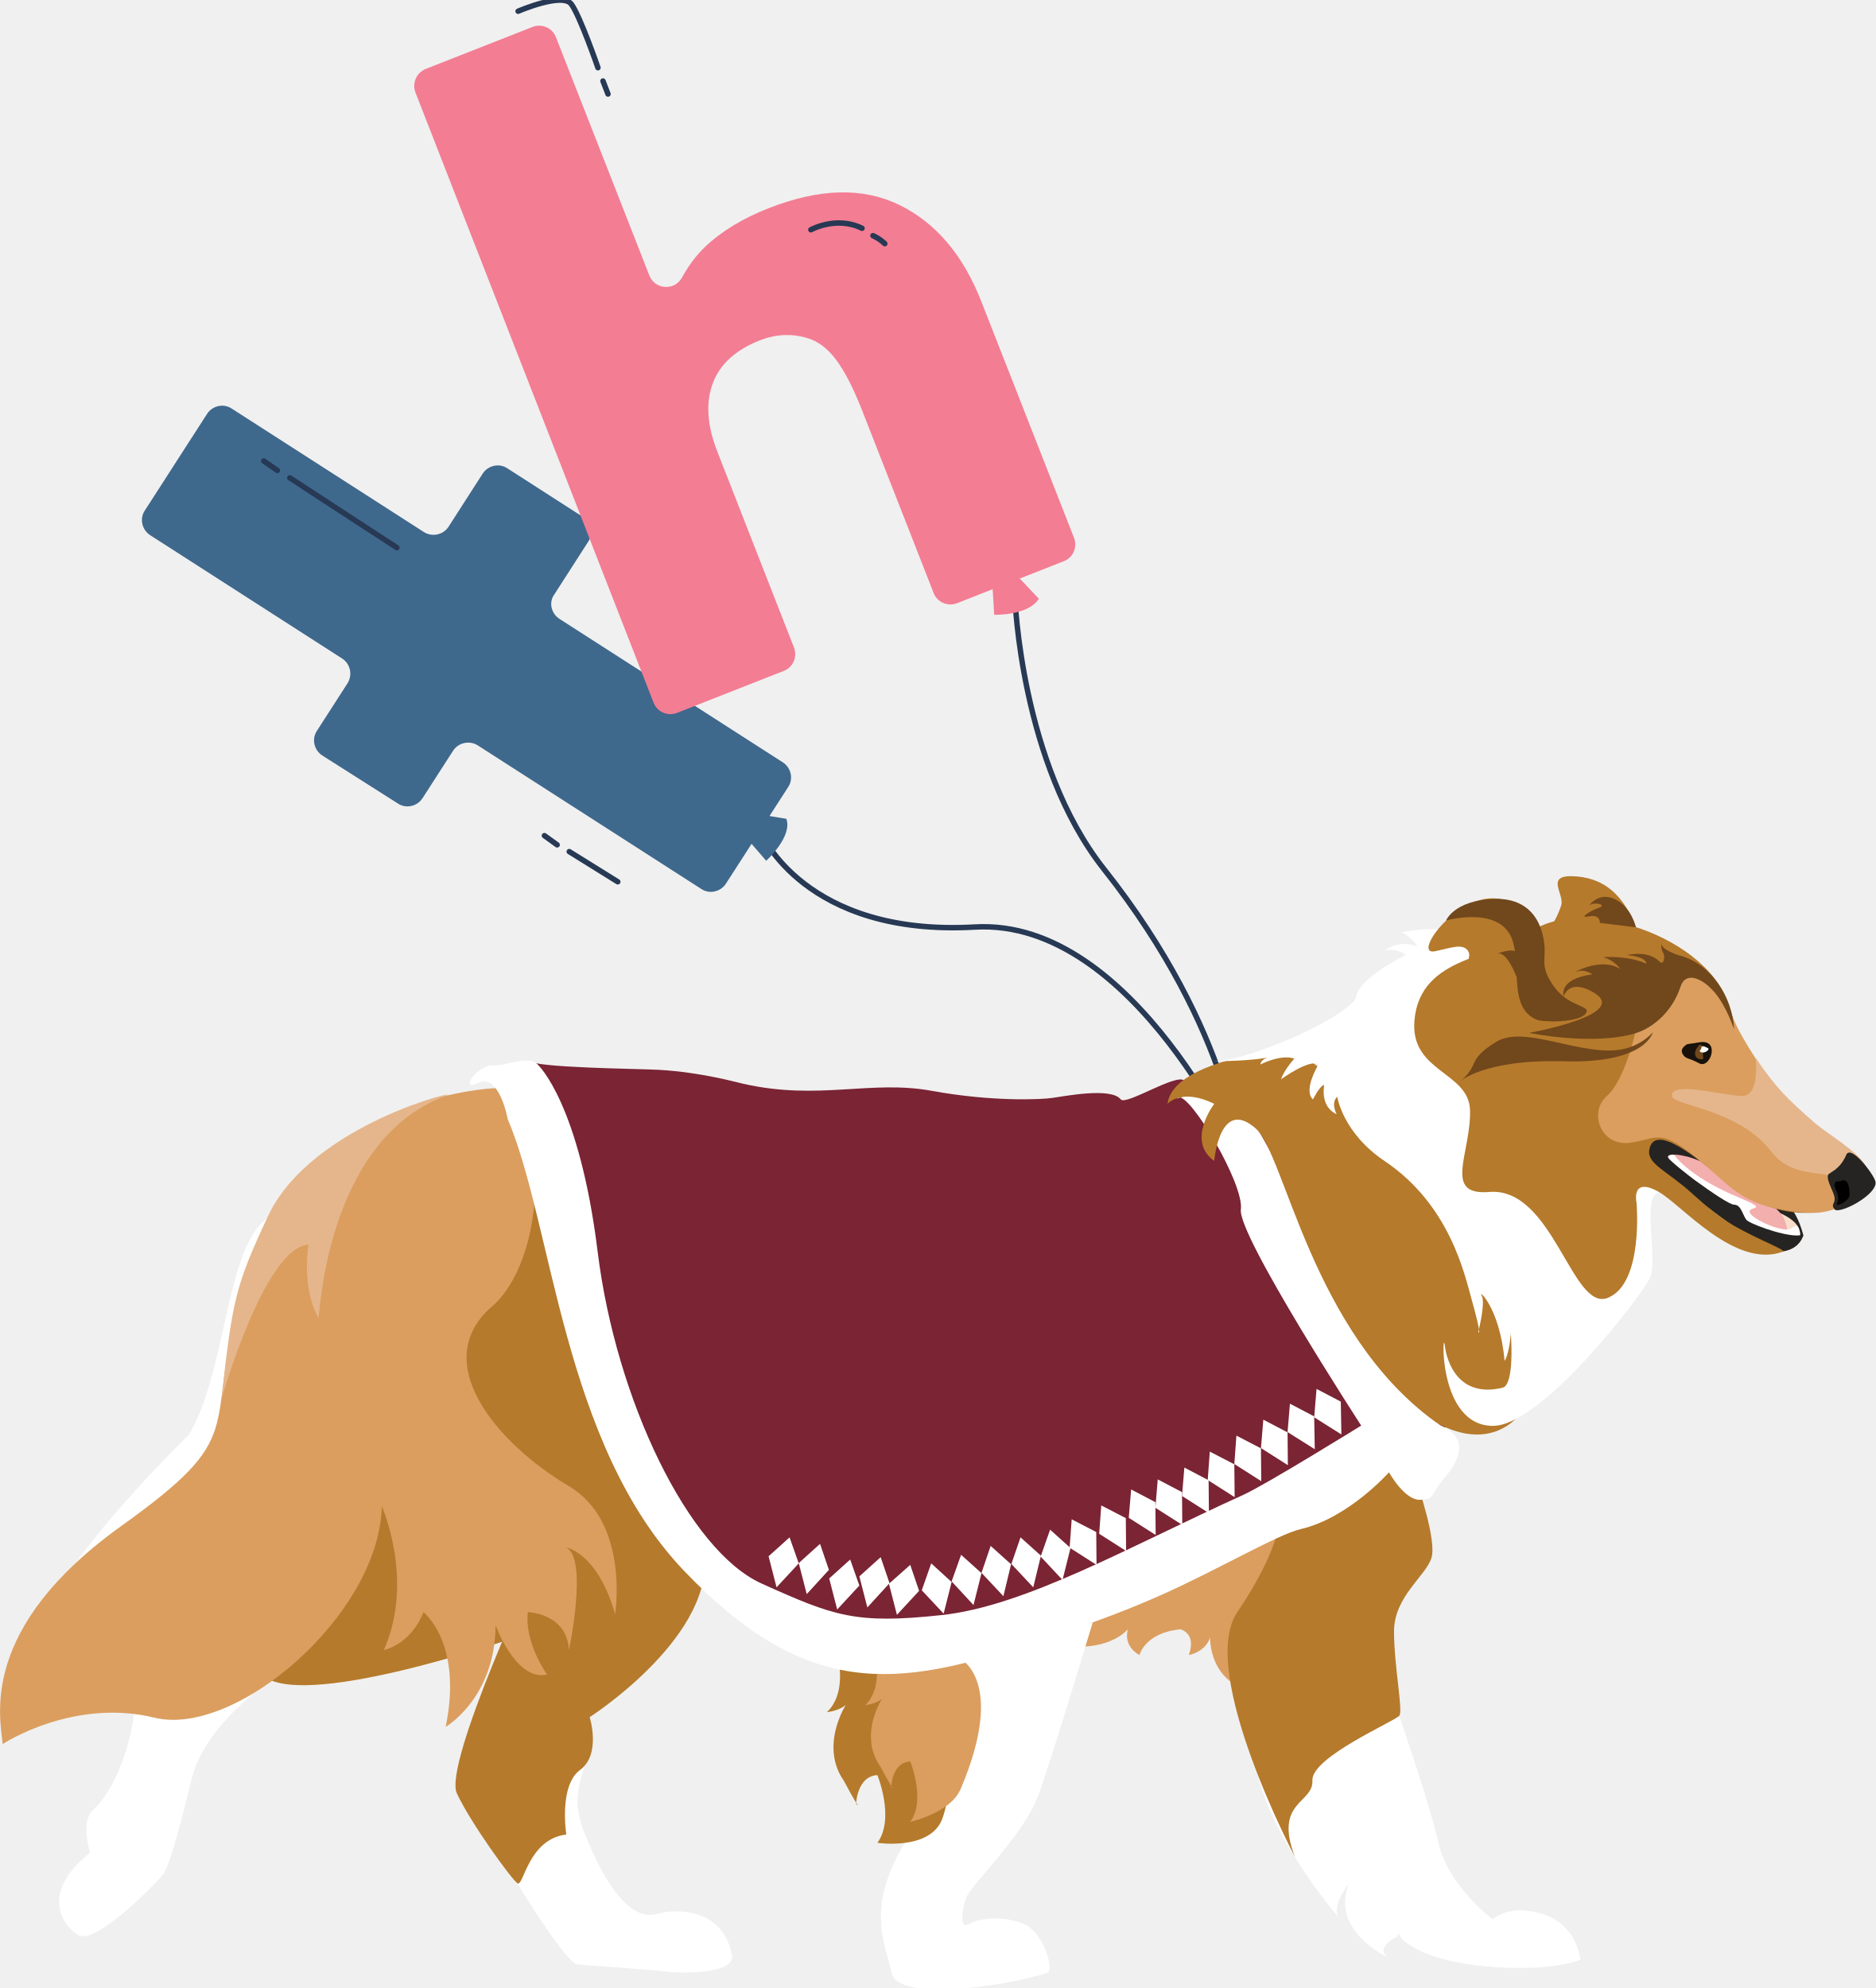
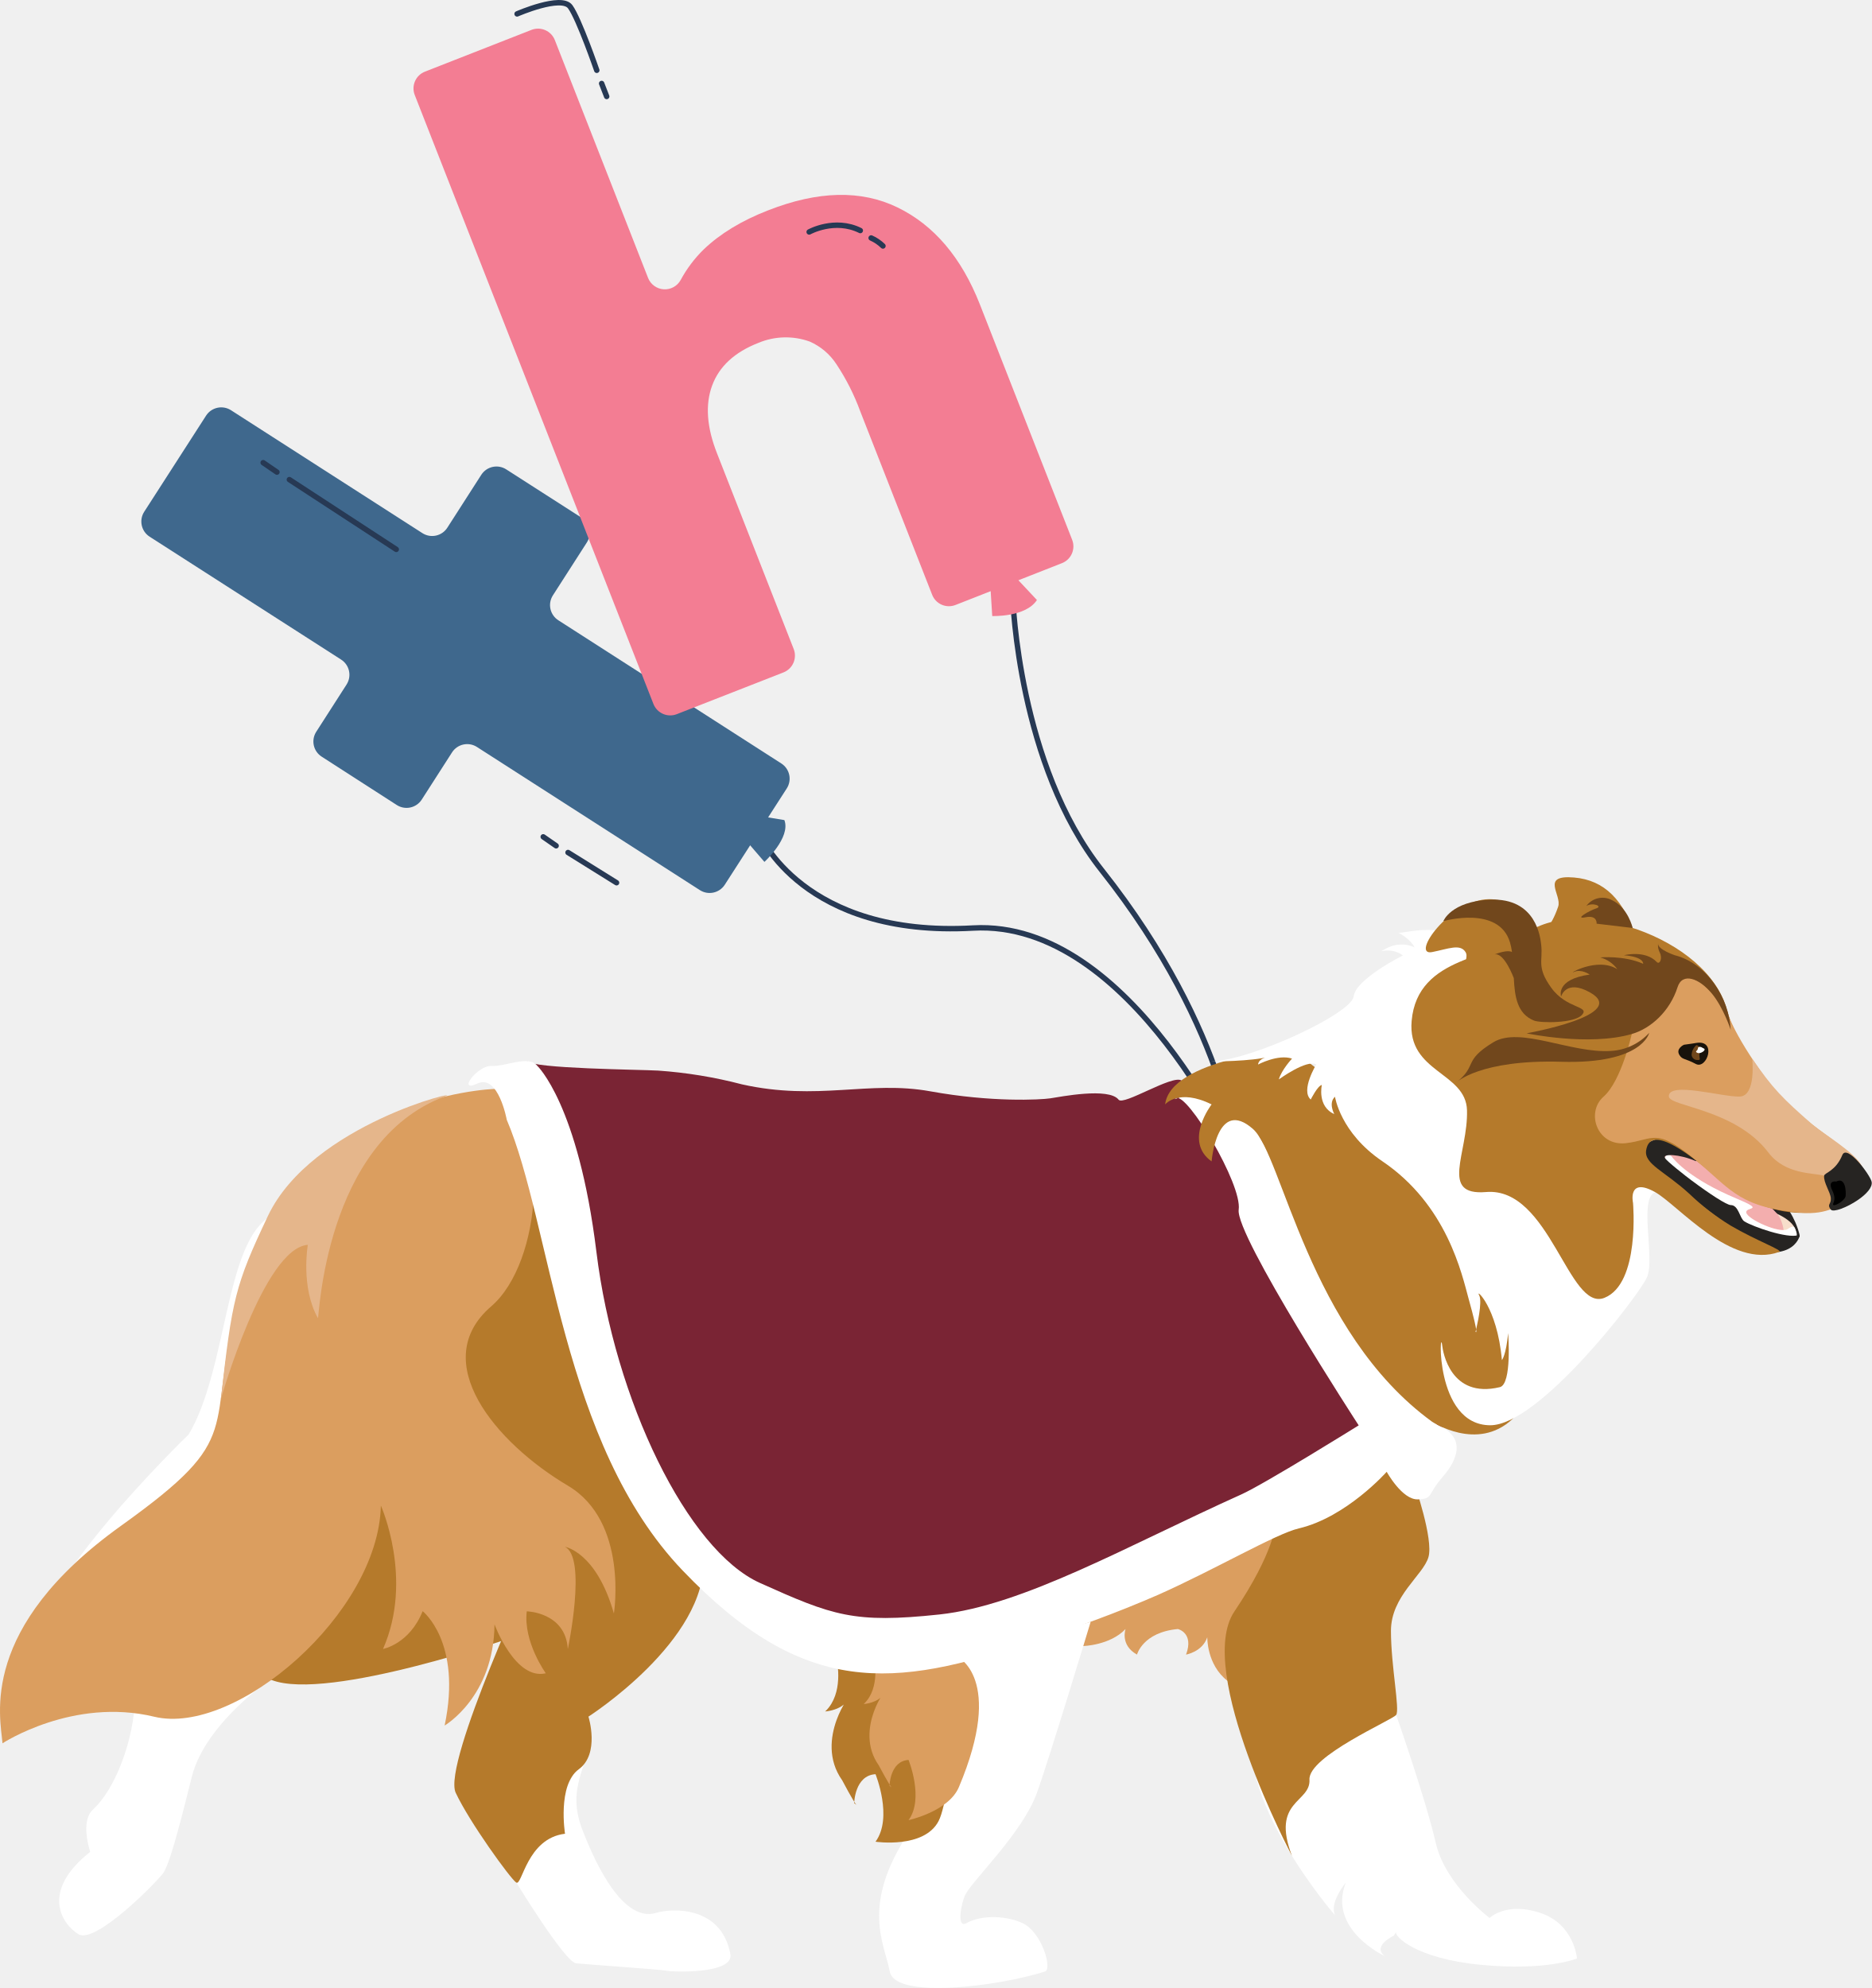
- <svg xmlns="http://www.w3.org/2000/svg" version="1.1" x="0px" y="0px" viewBox="0 0 634.2 672.3" style="enable-background:new 0 0 634.2 672.3;" xml:space="preserve">
-   <style type="text/css">
- 	.st0{fill:#FFFFFF;}
- 	.st1{fill:#262422;}
- 	.st2{fill:#F7DECB;}
- 	.st3{fill:#F3AEAE;}
- 	.st4{fill:none;stroke:#273954;stroke-width:1.843;stroke-linecap:round;stroke-miterlimit:10;}
- 	.st5{fill:#F9ECEE;stroke:#273954;stroke-width:2;stroke-linecap:round;stroke-miterlimit:10;}
- 	.st6{fill:#F9ECEE;}
- 	.st7{fill:#FAC7D0;}
- 	.st8{fill:#F37D93;}
- 	.st9{fill:#FEF4E9;}
- 	.st10{fill:#273954;}
- 	.st11{fill:#3F688D;stroke:#010101;stroke-width:9;stroke-miterlimit:10;}
- 	.st12{fill:#F37D93;stroke:#010101;stroke-width:9;stroke-miterlimit:10;}
- 	.st13{fill:#FAC6D0;}
- 	.st14{fill:#FDF4E9;}
- 	.st15{fill:none;stroke:#273954;stroke-width:2;stroke-linecap:round;stroke-miterlimit:10;}
- 	.st16{fill:none;}
- 	.st17{fill:#DB9E5F;}
- 	.st18{fill:#B57A2B;}
- 	.st19{fill:#18120B;}
- 	.st20{fill:#7A2434;}
- 	.st21{fill:#71471C;}
- 	.st22{fill:#E5B68B;}
- 	.st23{fill:#3F688D;}
- 	.st24{fill:#F9ECEE;stroke:#273954;stroke-width:1.843;stroke-linecap:round;stroke-miterlimit:10;}
- </style>
-   <g id="Layer_1">
- </g>
-   <g id="Layer_7">
-     <path class="st4" d="M343.2,201.9c0,0,1.9,56.3,30.1,92c43.8,55.3,46.5,100.1,46.5,100.1" />
-     <path class="st4" d="M420.3,394c0,0-36.7-83.6-90.6-80.5c-57.6,3.3-72.3-31.8-72.3-31.8" />
-   </g>
-   <g id="Layer_2">
- </g>
-   <g id="Layer_3">
- </g>
-   <g id="Layer_5">
- </g>
-   <g id="Layer_4">
-     <path class="st1" d="M606.4,409.6c0,0,1.9,2.6,3.3,7.7c1.4,5.1-15.1-10.1-15.1-10.1S602.5,405,606.4,409.6" />
-     <path class="st2" d="M597.2,408.5c0,0,9,2.4,11,6.7c2,4.3-10.7-0.7-10.7-0.7L597.2,408.5z" />
-     <path class="st3" d="M576.6,390.3c0,0,16.2,9.7,25.6,20.1c1.5,1.6,2.7,6,2,7.6l-18.9-9.5l-26.5-18.8L576.6,390.3z" />
-     <path class="st0" d="M565.6,390.4c0.3,0.1,0.6,0.2,0.8,0.5c1.2,1.6,6.7,7.9,21.9,14.2c10.5,4.4,2.7,2.6,3.4,4.9   c0.7,2.3,11.2,7,13.9,5.5c0.2-0.1,1.9-1.5,2.4-0.6c0.9,1.7,1.4,3.8-0.8,4c-4.1,0.3-8.4-0.8-9.6-1.1c-0.2,0-0.4-0.1-0.5-0.2   l-32.5-25C563.5,391.9,564.3,390.2,565.6,390.4L565.6,390.4z" />
-     <g>
-       <path class="st1" d="M609.7,418.1c0.1-0.3-0.1-0.6-0.4-0.5c-3.7,1.2-15.5-2.9-18.3-4.7c-1.6-1-1.9-5.5-4.6-5.5    c-1.4,0-7.1-3.8-13.3-8.3c-1.9-1.4-8.4-6.5-9-7.6c-1-1.6,4.9-1.4,10.4,1c0.3,0.1,0.6-0.2,0.4-0.5c-1.8-2.7-7.3-9.7-15-6.5    l-6.2,2.8c-0.2,0.1-0.3,0.4-0.1,0.6c4.4,3.8,41.7,35.7,49.3,34.3C607.6,422.5,609.2,419.5,609.7,418.1z" />
-       <path class="st0" d="M576.2,393.3c0.1,0.1,0.3,0.1,0.4,0.2C576.4,393.5,576.3,393.4,576.2,393.3z" />
-       <path class="st0" d="M576.6,393.5c0.1,0.1,0.3,0.1,0.4,0.2C576.8,393.7,576.7,393.6,576.6,393.5z" />
-       <path class="st0" d="M575.9,393.2c0.1,0.1,0.2,0.1,0.3,0.2C576.1,393.3,576,393.2,575.9,393.2z" />
-       <path class="st0" d="M575.5,393C575.6,393,575.6,393,575.5,393C575.6,393,575.5,393,575.5,393z" />
-       <path class="st0" d="M575.6,393.1c0.1,0,0.1,0.1,0.2,0.1C575.8,393.1,575.7,393.1,575.6,393.1z" />
-       <path class="st0" d="M577,393.7c0.2,0.1,0.5,0.2,0.7,0.3C577.5,394,577.2,393.8,577,393.7z" />
-       <path class="st0" d="M577.7,394.1c0.5,0.2,0.9,0.5,1.3,0.6C578.6,394.5,578.1,394.3,577.7,394.1z" />
-       <path class="st0" d="M580.5,395.4C580.6,395.5,580.6,395.5,580.5,395.4L580.5,395.4z" />
-       <path class="st0" d="M579.8,395.1c0.3,0.2,0.6,0.3,0.7,0.3C580.4,395.4,580.2,395.3,579.8,395.1z" />
-       <path class="st0" d="M579,394.7c0.2,0.1,0.4,0.2,0.5,0.3C579.3,394.9,579.2,394.8,579,394.7z" />
-       <path class="st0" d="M579.5,394.9c0.1,0.1,0.2,0.1,0.3,0.2C579.7,395.1,579.6,395,579.5,394.9z" />
+ <svg xmlns="http://www.w3.org/2000/svg" viewBox="0 0 634.22 673.65">
+   <defs>
+     <style>.cls-1{fill:none;stroke:#273954;stroke-linecap:round;stroke-miterlimit:10;stroke-width:1.84px;}.cls-2{fill:#262422;}.cls-3{fill:#f7decb;}.cls-4{fill:#f3aeae;}.cls-5{fill:#fff;}.cls-6{fill:#db9e5f;}.cls-7{fill:#b57a2b;}.cls-8{fill:#18120b;}.cls-9{fill:#7a2434;}.cls-10{fill:#71471c;}.cls-11{fill:#e5b68b;}.cls-12{fill:#3f688d;}.cls-13{fill:#f37d93;}</style>
+   </defs>
+   <g id="Layer_2" data-name="Layer 2">
+     <g id="Layer_7" data-name="Layer 7">
+       <path class="cls-1" d="M343.19,202.87s1.88,56.35,30.12,92C417.09,350.14,419.79,395,419.79,395" />
+       <path class="cls-1" d="M420.26,395s-36.73-83.58-90.55-80.53c-57.57,3.27-72.32-31.76-72.32-31.76" />
    </g>
-     <line class="st3" x1="595.1" y1="412.7" x2="596.7" y2="411.4" />
-     <path class="st0" d="M473.1,580.2c0,0,10.1,28.9,13.4,43.3c3.3,14.4,18.3,25.6,18.3,25.6s5.6-5.6,17.2-1.7   c11.6,3.9,12.4,15.4,12.4,15.4s-10.3,4.3-32.6,2.1c-22.3-2.1-29.5-9.9-28.7-11.2s-0.8,1.3-0.8,1.3s-7.4,3.4-3.1,6.9   c0,0-19.4-8.9-13.1-24.8c0,0-5.7,6.8-3.6,11.1c0,0-35.6-40.7-27.5-68C433.1,552.9,473.1,580.2,473.1,580.2z" />
-     <path class="st17" d="M367.1,556.8c0,0,9.1-0.2,14.3-5.8c0,0-1.9,5.4,3.9,8.7c0,0,1.9-7.6,13.9-8.7c0,0,5.5,1.3,2.8,8.7   c0,0,5.5-0.9,7.2-5.9c0,0-0.3,9.3,6.8,14.8s23.1-55.7,23.1-55.7l-74.2,30.7l-1.1,12.1L367.1,556.8z" />
-     <path class="st18" d="M479.3,501.9c0,0,6.5,18.7,4.8,24.8s-12.7,13.1-12.7,25c0,11.8,3.1,26.7,1.8,28.5s-29.8,14-29.4,21.9   s-13.2,7-5.9,25.9c0,0-33.1-62.7-19.5-82.8s14-29.8,14-29.8l36.6-23.8L479.3,501.9z" />
-     <path class="st18" d="M554.4,317.2c0,0-14.8-7.6-31.6-2.7c0,0,2.5-0.6,5.1-8.2c1.4-4-6.2-10.9,5.4-9.9   C543.6,297.3,550.4,304,554.4,317.2z" />
-     <path class="st19" d="M569.1,356.6c1,1.6,1.8,1,5.5,3c3.8,2,7.3-8.4,0-7.1c-0.4,0.1-1.9,0.3-4,0.6   C570.6,353.1,567.7,354.5,569.1,356.6z" />
-     <path class="st0" d="M369.5,548.7c0,0-14.2,47.1-18.3,58.2c-4.8,13.2-21.3,29-24.1,34.1c-1.4,2.5-3.2,11.7,0.3,9.8   c5.6-3.1,14.1-2.3,19.1,0c6.6,3.1,10.1,15.6,7.6,16.4c-15.8,5-50.8,9.5-52.6,0s-9.9-22.3,6.3-46.9c0,0,16.2-44.8,5.4-56.1" />
-     <path class="st18" d="M283.3,560.2c0,0,2.5,9.4-1.5,16.1c-0.6,1-1.3,1.9-2.2,2.7c0,0,5.7-0.4,7.8-4.1c2-3.7-11.8,13.5-2,27.4   c0,0,4.1,7.8,4.9,8.4c0.8,0.6-0.8-0.6-0.8-0.6s0.2-9.4,7.2-9.8c0,0,6,14.7,0,22.9c0,0,16.5,2.5,21.4-6.9c4.9-9.4,7.5-60.5,7.5-60.5   l-41.6,8.9" />
-     <path class="st17" d="M295.9,559.8c0,0,2.2,8.4-1.4,14.4c-0.5,0.9-1.1,1.7-1.9,2.4c0,0,5.1-0.3,6.9-3.6c1.8-3.3-10.6,12-1.8,24.4   c0,0,3.6,6.9,4.4,7.5c0.7,0.5-0.7-0.5-0.7-0.5s0.1-8.4,6.4-8.7c0,0,5.4,13.1,0,20.4c0,0,13.6-2.9,17.1-11.2   c15.7-37.1-0.6-44.2-0.6-44.2l-27.7,3.2" />
-     <path class="st0" d="M98.3,563.4c0,0-28.3,17.1-33.4,37.9s-7.8,29.7-9.6,32.3c-1.8,2.7-23,24.4-28.8,20.8   c-5.8-3.5-12.8-14.6,4-27.9c0,0-3.5-10.2,0.9-14.3c9.2-8.6,14.8-28.3,14.2-39.7" />
-     <path class="st18" d="M174.9,553.5c0,0-63.7,22.3-82.9,14.9L50.5,575l72.3-108.3L174.9,553.5z" />
-     <path class="st0" d="M63.9,485.2c0,0-57.4,55.2-53,77.5c3.6,18.3,43.1-28,75.6-68.4c25.6-31.8,32.6-74.4,32.6-74.4   s-14.6-15.8-27.5-8.7C76.2,419.8,77.1,462.8,63.9,485.2z" />
-     <path class="st0" d="M174.9,636.9c0,0,16.5,27,20.3,27.4c3.8,0.4,29,2.1,30.7,2.5c1.7,0.4,22.9,1.3,21.6-5.6   c-3-16.3-19.6-15.7-25.1-14c-12.5,3.8-22.4-21.5-24.8-27.4c-4.2-10.5-2-16.5,1.3-26C202.2,584.2,174.9,636.9,174.9,636.9z" />
-     <path class="st18" d="M174.3,368c0,0-59.1,4.1-42.5,65.1s49.8,95.3,49.8,95.3s-31.8,68.1-27.1,78.1c4.6,9.9,18.5,29.1,20.5,30.4   c2,1.3,3.6-15,16.5-16.5c0,0-2.6-16.5,4.6-21.8c7.3-5.3,3.3-17.9,3.3-17.9s40.3-25.8,39-53.6C237.1,499.4,174.3,368,174.3,368z" />
-     <path class="st17" d="M167.6,368c0,0-69.9,1.9-87,71.2c-11.3,45.9,3.6,45.9-39.5,76.8c-48.5,34.7-41,64.8-40.2,73.8   c0,0,23.8-15.7,51.4-8.9c27.6,6.7,76-35,76.8-71.5c0,0,11.2,24.9,0.7,48.6c0,0,8.9-1.6,13.4-12.8c0,0,13.4,10.4,7.5,38.8   c0,0,16.7-9.7,16.9-34.3c0,0,6.9,19,17.4,16.6c0,0-7.7-10.6-6.5-21.1c0,0,13.2,0.3,13.9,12.8c0,0,6.6-31.1-1-34.7   c0,0,10.7,1.7,16.6,22.6c0,0,5-31.1-15.6-43.3c-24.5-14.5-47.7-42.1-26-60.8C183.8,426.8,187.2,380,167.6,368z" />
-     <path class="st20" d="M321.5,558.5c25.6,2.8,48.6-25.5,85-32.1s60.9-38.3,62.3-34c1.4,4.3,6.6,9.9,10.4,10.4   c3.8,0.5,9.9-14.7,9.5-21.6c-0.5-6.9-59.1-104.2-59.1-104.2s-23.1-7.7-29.3-11.7c-3.1-2-19.6,8.6-21.3,6.5   c-3.3-4.3-19.9-0.9-23.2-0.5c-3.3,0.5-19.9,1.4-40.7-2.4c-20.8-3.8-38.2,3.4-63.8-2.4c-1.5-0.3-14.1-3.9-28.4-4.7   c-6.2-0.4-42.4-0.6-44.5-3.2c0,0,15.2,13.1,20.1,68.1c4.9,55,46,116.2,78.4,118.7L321.5,558.5z" />
-     <path class="st20" d="M457.3,479.7c0.8-11.1-27.6-33.3-39-68.6" />
-     <path class="st0" d="M231.3,531.2c-41.1-43-44.4-117.2-59.6-152.7c0,0-2.8-15.6-9.9-12.3c-7.1,3.3,0-6.2,4.7-5.9   c4.7,0.3,12.6-3.8,15.5-0.1c0,0,13.9,12.9,20.1,63.1c6.2,50.2,30.8,101.1,55.4,112.2s31.8,13.8,60.8,10.7   c28.5-3,64-23.4,102.2-40.7c7.7-3.5,39.8-23.4,39.8-23.4s-41.9-64.5-40.7-73.1s-17.5-39.9-21.2-37.8s17.1-7,17.1-7   s62.7,113.7,71.8,117.9c9.2,4.1,6.6,11.4,1.3,17.5s-3,7.3-8.3,7.6s-10.6-9.3-10.6-9.3s-13.6,15.4-29.8,19.2   c-7.9,1.8-28.3,13.9-47.7,22.5c-20.5,9.1-39.8,14.8-42.8,15.8C302.7,571.3,272.4,574.2,231.3,531.2z" />
-     <path class="st18" d="M437.5,354.5c0,0-40.8,3.4-42.7,18.8c0,0,4.6-5.5,15.8,0c0,0-9.6,12.5,0,19.3c0,0,1.8-21.7,14-11   c10,8.8,18.8,68.7,60.7,99.2c0,0,15.3,10.3,27.2-0.9c11.9-11.1-2-69.7-2-69.7L437.5,354.5z" />
-     <path class="st0" d="M473.7,315.1c0,0,3.9,1.9,5.6,5.1c0,0-5.1-2.9-11.2,1.3c0,0,3.5-1.2,7.3,1.4c0,0-16,8-16.7,13.9   s-34.5,21.6-48.2,22.1c0,0,13.9,0,19.5-1.6c0,0-3.5,0.4-3.8,2.7c0,0,6.8-3.6,11.5-2c0,0-3.5,3.8-4.5,7c0,0,9.4-6.9,12.7-5.1   c0,0-5.4,8.8-1.9,11.9c0,0,2.3-4.7,3.8-4.9c0,0-1.6,7.3,4.2,9.9c0,0-2.1-3.8,0.2-5.9c0,0,1.8,12.2,16.1,21.8   c22,14.8,27,38.4,29.3,46.6c3.8,13.5,2.3,11.2,2.3,11.2s1.9-7.6,1.5-11.1c-0.1-0.5-0.2-1-0.4-1.3c-1.4-2.3,6.1,3.8,7.8,22.1   c0,0,1.4-1.6,2.1-9.2c0,0,1.4,17.3-2.8,18.3c-16.8,4-19.3-12.1-19.5-14.1c-0.8-7.7-2.8,26.9,16.2,27c16.4,0.1,50-43.5,53.1-50   c3.1-6.6-3.5-29,3.8-29.1c5,0-31.4-55.3-59.3-81.4C489.9,309.7,475.3,315.9,473.7,315.1z" />
-     <path class="st18" d="M602.9,423.3c-16.3,5.9-34.3-16-42.1-20.3c-9.4-5.2-7.4,3.7-7.4,3.7s2.5,27.3-9.7,32.2   c-12.1,4.9-18.5-37.6-40.1-35.8c-15.9,1.3-6.1-13.1-6.5-27.7c-0.4-13-20.3-12.8-18.8-30.3c1.9-22.4,28.5-21.1,38.3-29.2   c16.9-13.9,62.3,0.5,68.6,25.8c2.3,9.2,11.9,24.3,25,36.2c11.9,10.8,25.5,19,22.4,23.1c-6.4,8.5-28.2,16.4-50.1-2.1   c-8.5-7.2-23.3-19.6-24.8-9.9c-0.7,4.7,6.3,7.1,14.6,14.7c4.4,4,8.8,7.7,14,10.8C595.1,419.5,604.3,422.8,602.9,423.3z" />
-     <path class="st18" d="M530.5,338.3c0,0-10.3-7.7-8.3-16.6c1.2-5.3-5.9-17.9-17.6-17.9c-13.3,0-26.9,19.4-19.4,17.9   c5.5-1.1,9.5-2.9,11.3,0s-4.6,9.7-2.9,17.9c0.5,2.6,2.9,10.6,16.8,9.5" />
-     <g>
-       <path class="st21" d="M525.6,333.8c-5.1-7.1-2.7-9.1-3.4-14.7c-0.3-2-1.5-15.8-17.3-15.1c-13.3,0.6-15.9,7.3-15.9,7.3    s18.8-5.4,22.6,7.1c0.3,1,0.5,2.2,0.7,3.3c-1.4-0.8-4.9,0.4-6,0.8c3.3-1,6.6,8,6.6,8c0.3,6.2,1.1,12.1,6.9,14.4    c2.1,0.8,13.7,1,16.3-2C538.6,339.9,530.8,340.9,525.6,333.8z" />
-       <path class="st21" d="M511.6,323.6C511.6,323.7,511.6,323.7,511.6,323.6C511.6,323.7,511.6,323.6,511.6,323.6z" />
-       <path class="st21" d="M511.9,323.5c-0.1,0-0.2,0.1-0.3,0.1C511.7,323.6,511.8,323.6,511.9,323.5z" />
+     <g id="Layer_4" data-name="Layer 4">
+       <path class="cls-2" d="M606.41,410.54a27.31,27.31,0,0,1,3.31,7.7c1.43,5.05-15.13-10.06-15.13-10.06s7.91-2.28,11.82,2.36" />
+       <path class="cls-3" d="M597.16,409.43s9,2.43,11,6.72-10.73-.66-10.73-.66Z" />
+       <path class="cls-4" d="M576.57,391.18s16.16,9.68,25.63,20.13c1.46,1.62,2.74,6,1.95,7.6l-18.88-9.48-26.51-18.85Z" />
+       <path class="cls-5" d="M565.57,391.36a1.29,1.29,0,0,1,.82.5c1.24,1.64,6.7,7.87,21.93,14.24,10.51,4.4,2.68,2.64,3.42,4.92s11.17,7,13.87,5.52c.24-.12,1.94-1.49,2.45-.57.93,1.7,1.41,3.84-.78,4a34.52,34.52,0,0,1-9.65-1.09,1.34,1.34,0,0,1-.5-.23l-32.54-25a1.28,1.28,0,0,1,1-2.28Z" />
+       <path class="cls-2" d="M609.75,419a.35.35,0,0,0-.43-.46c-3.68,1.23-15.47-2.89-18.27-4.67-1.59-1-1.91-5.52-4.6-5.52-1.36,0-7.11-3.75-13.27-8.34-1.91-1.41-8.39-6.5-9-7.58-1-1.59,4.87-1.38,10.36,1a.35.35,0,0,0,.44-.51c-1.77-2.7-7.28-9.74-15-6.46l-6.23,2.82a.34.34,0,0,0-.09.58c4.37,3.76,41.73,35.66,49.26,34.33C607.62,423.38,609.24,420.47,609.75,419Z" />
+       <path class="cls-5" d="M576.17,394.25l.4.19Z" />
+       <path class="cls-5" d="M576.57,394.44l.4.2Z" />
+       <path class="cls-5" d="M575.86,394.1l.31.15Z" />
+       <path class="cls-5" d="M575.54,393.94l.08,0Z" />
+       <path class="cls-5" d="M575.62,394l.24.12Z" />
+       <path class="cls-5" d="M577,394.64l.7.34Z" />
+       <path class="cls-5" d="M577.67,395l1.3.63Z" />
+       <path class="cls-5" d="M580.51,396.37Z" />
+       <path class="cls-5" d="M579.81,396l.7.34Z" />
+       <path class="cls-5" d="M579,395.61l.52.26Z" />
+       <path class="cls-5" d="M579.49,395.87l.32.16Z" />
+       <line class="cls-4" x1="595.11" y1="413.64" x2="596.69" y2="412.3" />
+       <path class="cls-5" d="M473.07,581.1s10.11,28.86,13.39,43.27,18.29,25.55,18.29,25.55,5.58-5.58,17.16-1.72,12.44,15.45,12.44,15.45-10.29,4.29-32.6,2.14-29.48-9.86-28.68-11.15-.8,1.29-.8,1.29-7.42,3.43-3.13,6.86c0,0-19.38-8.94-13.12-24.85,0,0-5.75,6.83-3.61,11.12,0,0-35.6-40.68-27.45-68S473.07,581.1,473.07,581.1Z" />
+       <path class="cls-6" d="M367.06,557.77s9.06-.22,14.32-5.76c0,0-1.94,5.42,3.88,8.66,0,0,1.94-7.56,13.85-8.66,0,0,5.54,1.26,2.77,8.66,0,0,5.54-.91,7.2-5.89,0,0-.25,9.27,6.8,14.75S439,513.78,439,513.78l-74.24,30.75-1.11,12.14Z" />
+       <path class="cls-7" d="M479.25,502.83s6.53,18.66,4.77,24.8-12.71,13.15-12.71,25,3.07,26.74,1.76,28.49-29.81,14-29.37,21.92-13.16,7-5.92,25.86c0,0-33.12-62.68-19.52-82.84s14-29.81,14-29.81l36.55-23.8Z" />
+       <path class="cls-7" d="M554.42,318.14s-14.85-7.56-31.58-2.7c0,0,2.53-.65,5.12-8.19,1.38-4-6.2-10.88,5.4-9.9C543.59,298.22,550.37,304.91,554.42,318.14Z" />
+       <path class="cls-8" d="M569.08,357.53c1,1.61,1.76,1,5.53,3s7.32-8.43,0-7.1c-.44.08-1.9.32-4,.59C570.57,354,567.68,355.38,569.08,357.53Z" />
+       <path class="cls-5" d="M369.55,549.59s-14.24,47.09-18.29,58.17c-4.82,13.2-21.33,29-24.1,34.13-1.36,2.54-3.24,11.72.28,9.79,5.65-3.09,14.12-2.35,19.06,0,6.61,3.14,10.1,15.59,7.58,16.39-15.82,5-50.8,9.52-52.59,0s-9.89-22.32,6.33-46.93c0,0,16.17-44.78,5.41-56.08" />
+       <path class="cls-7" d="M283.27,561.16s2.5,9.38-1.53,16.11a12.06,12.06,0,0,1-2.15,2.68s5.72-.36,7.76-4.06-11.85,13.46-2,27.35c0,0,4.08,7.77,4.9,8.38l-.82-.61s.16-9.4,7.23-9.81c0,0,6,14.71,0,22.88,0,0,16.47,2.45,21.37-7s7.53-60.46,7.53-60.46L284,565.56" />
+       <path class="cls-6" d="M295.94,560.67s2.23,8.37-1.36,14.37a11,11,0,0,1-1.92,2.39s5.1-.33,6.92-3.62-10.56,12-1.82,24.39c0,0,3.65,6.92,4.37,7.46l-.72-.54s.14-8.38,6.44-8.75c0,0,5.35,13.12,0,20.4,0,0,13.56-2.92,17.06-11.19,15.68-37.12-.65-44.23-.65-44.23l-27.71,3.24" />
+       <path class="cls-5" d="M98.33,564.32s-28.26,17.12-33.39,37.94-7.79,29.68-9.56,32.34-23,24.37-28.8,20.82-12.84-14.62,4-27.91c0,0-3.54-10.19.89-14.3,9.22-8.57,14.82-28.32,14.17-39.74" />
+       <path class="cls-7" d="M174.92,554.39S111.19,576.73,92,569.27l-41.49,6.62L122.8,467.55Z" />
+       <path class="cls-5" d="M63.94,486.07s-57.44,55.2-53,77.47c3.64,18.27,43.15-28,75.65-68.38,25.6-31.82,32.64-74.4,32.64-74.4s-14.62-15.85-27.46-8.68C76.21,420.76,77.15,463.72,63.94,486.07Z" />
+       <path class="cls-5" d="M174.92,637.87s16.49,27,20.27,27.41,29,2.1,30.65,2.52,22.88,1.26,21.64-5.62c-3-16.32-19.64-15.65-25.09-14-12.5,3.85-22.4-21.48-24.78-27.42-4.2-10.5-2-16.46,1.26-26S174.92,637.87,174.92,637.87Z" />
+       <path class="cls-7" d="M174.26,369s-59.06,4.12-42.53,65.13,49.8,95.31,49.8,95.31-31.75,68.13-27.12,78.05,18.52,29.1,20.51,30.43,3.57-15,16.53-16.54c0,0-2.64-16.54,4.64-21.83s3.3-17.86,3.3-17.86,40.35-25.79,39-53.58S174.26,369,174.26,369Z" />
+       <path class="cls-6" d="M167.56,369s-69.9,1.9-87,71.21c-11.3,45.91,3.61,45.91-39.5,76.78C-7.42,551.68.11,581.78.85,590.73c0,0,23.85-15.65,51.43-9s76-35,76.77-71.55c0,0,11.17,24.86.74,48.58,0,0,8.94-1.62,13.42-12.8,0,0,13.41,10.43,7.45,38.75,0,0,16.67-9.68,16.9-34.28,0,0,6.95,19,17.38,16.58,0,0-7.68-10.62-6.45-21,0,0,13.16.28,13.91,12.8,0,0,6.56-31.12-1-34.67,0,0,10.66,1.67,16.61,22.61,0,0,5-31.12-15.56-43.3-24.53-14.52-47.7-42.12-26-60.79C183.78,427.77,187.19,380.94,167.56,369Z" />
+       <path class="cls-9" d="M321.48,559.4c25.65,2.83,48.57-25.53,85-32.15s60.93-38.29,62.35-34,6.62,9.93,10.4,10.4S489.18,489,488.71,482s-59.09-104.16-59.09-104.16-23.12-7.67-29.31-11.72c-3.1-2-19.62,8.64-21.28,6.52-3.31-4.26-19.85-.95-23.16-.46s-19.85,1.4-40.65-2.38-38.22,3.38-63.82-2.36A154.42,154.42,0,0,0,223,362.78c-6.19-.36-42.43-.63-44.46-3.24,0,0,15.15,13.08,20.08,68.11s46,116.21,78.43,118.67Z" />
+       <path class="cls-9" d="M457.27,480.66c.82-11.09-27.63-33.3-39-68.58" />
+       <path class="cls-5" d="M231.27,532.14c-41.12-43-44.43-117.24-59.56-152.69,0,0-2.84-15.6-9.93-12.29s0-6.2,4.73-5.94,12.64-3.77,15.5-.1c0,0,13.92,12.93,20.08,63.1s30.79,101.1,55.43,112.18,31.79,13.77,60.78,10.68c28.52-3.05,63.95-23.42,102.24-40.65C428.26,503,460.38,483,460.38,483s-41.89-64.47-40.66-73.09-17.53-39.87-21.23-37.78,17.13-7,17.13-7S478.29,478.9,487.46,483s6.64,11.44,1.34,17.5-3,7.32-8.33,7.57-10.6-9.34-10.6-9.34-13.62,15.39-29.77,19.18c-7.86,1.84-28.33,13.91-47.75,22.54a406.4,406.4,0,0,1-42.83,15.81C302.72,572.22,272.4,575.16,231.27,532.14Z" />
+       <path class="cls-7" d="M437.45,355.44s-40.82,3.39-42.66,18.8c0,0,4.55-5.55,15.75,0,0,0-9.65,12.47,0,19.31,0,0,1.76-21.74,14-11,10,8.79,18.8,68.71,60.69,99.2,0,0,15.31,10.28,27.22-.87s-1.95-69.68-1.95-69.68Z" />
+       <path class="cls-5" d="M473.72,316s3.93,1.88,5.61,5.05c0,0-5.14-2.94-11.24,1.29a8.76,8.76,0,0,1,7.28,1.41s-16,8-16.68,13.86-34.53,21.61-48.15,22.08c0,0,13.86,0,19.5-1.65,0,0-3.53.42-3.76,2.68,0,0,6.81-3.61,11.51-2,0,0-3.53,3.76-4.47,7.05,0,0,9.4-6.87,12.69-5.08,0,0-5.4,8.83-1.88,11.89,0,0,2.35-4.7,3.76-4.93,0,0-1.65,7.28,4.22,9.86,0,0-2.11-3.76.24-5.87,0,0,1.76,12.17,16,21.83,22,14.84,27,38.35,29.28,46.64,3.76,13.5,2.35,11.15,2.35,11.15s1.94-7.59,1.54-11.14a3.42,3.42,0,0,0-.36-1.3c-1.41-2.35,6.1,3.75,7.75,22.07,0,0,1.41-1.64,2.11-9.16,0,0,1.37,17.33-2.82,18.32-16.81,4-19.3-12.14-19.52-14.09-.85-7.72-2.8,26.9,16.23,27,16.45.1,50-43.45,53.09-50s-3.47-29,3.78-29.08c5,0-31.43-55.35-59.25-81.38C489.87,310.64,475.27,316.83,473.72,316Z" />
+       <path class="cls-7" d="M602.88,424.22c-16.26,5.95-34.34-16-42.14-20.31-9.35-5.16-7.41,3.67-7.41,3.67s2.47,27.34-9.68,32.2-18.47-37.65-40.1-35.85c-15.91,1.33-6.08-13.12-6.47-27.69-.35-13-20.27-12.77-18.76-30.28,1.93-22.44,28.46-21.13,38.29-29.2,16.91-13.86,62.26.55,68.65,25.82,2.34,9.23,12,24.29,25,36.15,11.9,10.84,25.46,19,22.42,23.08-6.38,8.5-28.25,16.4-50.12-2.13-8.5-7.2-23.26-19.55-24.78-9.89-.74,4.68,6.3,7.08,14.6,14.7a82.65,82.65,0,0,0,14,10.79C595.13,420.43,604.34,423.69,602.88,424.22Z" />
+       <path class="cls-7" d="M530.48,339.26s-10.3-7.73-8.29-16.64c1.19-5.3-5.87-17.92-17.56-17.92-13.26,0-26.86,19.37-19.39,17.92,5.48-1.07,9.51-2.93,11.34,0s-4.57,9.72-2.93,17.92c.53,2.61,2.93,10.61,16.83,9.51" />
+       <path class="cls-10" d="M525.63,334.72c-5.14-7.15-2.72-9.11-3.43-14.72-.25-2-1.49-15.82-17.28-15.14-13.29.57-15.86,7.28-15.86,7.28s18.78-5.44,22.57,7.15a22.53,22.53,0,0,1,.7,3.31c-1.44-.82-4.94.42-6,.85,3.29-1,6.61,8,6.61,8,.31,6.25,1.14,12.11,6.87,14.39,2.12.84,13.72,1,16.29-2S530.78,341.86,525.63,334.72Z" />
+       <path class="cls-10" d="M511.62,324.56l-.05,0Z" />
+       <path class="cls-10" d="M511.91,324.45a1.31,1.31,0,0,0-.29.11Z" />
+       <path class="cls-10" d="M541,313s.34-3-3.73-2.18,1.27-2.26,3.6-3-1.26-2.14-3.35-.82a6.74,6.74,0,0,1,8.63-2c5.55,2.58,7.06,9.45,7.06,9.45Z" />
+       <path class="cls-6" d="M552.9,350.38s-3.47,15.87-9.56,21.24-2.15,16.82,7.52,15.76,10-5.91,24.68,6.56c11.28,9.59,14.41,15.35,35.21,17.05,15.58,1.27,23-12,20-16-5.81-7.78-22.07-15.22-32-28.94-12.32-17-13.51-23.47-13.51-23.47S571,324.11,564.8,328.2s-11.9,22.18-11.9,22.18" />
+       <path class="cls-10" d="M506,353.18c-10.44,6.36-5.26,7.8-12.52,13.61,0,0,8-7.81,35.56-7S558.81,350,558.81,350a19,19,0,0,1-12.88,6.11C532.35,357.06,515.06,347.67,506,353.18Z" />
+       <path class="cls-10" d="M586.45,349S584,341.45,580,336.6c-4.16-5-9.92-7.26-11.57-2.1-2.59,8.13-9,14-15.51,15.88-14.54,4.24-35.65-.23-35.65-.23s35.24-6.25,21.38-13.92c-8.11-4.48-9.68,1.45-9.68,1.45s-2.06-5.8,9.68-7.44c0,0-2.78-2-5.32-.9s7.8-5.27,14.69-.91a10.54,10.54,0,0,0-5.81-4s8.06-.74,14.56,2.16c0,0,.43-2.32-6.5-2.9,0,0,7.15-1.86,11.09,2.28,1,1.06,2.08-1.2,1-3.27a5.18,5.18,0,0,1-.53-3c-.22,2.05,5.7,4,5.7,4,10.94,2.82,18.39,14.51,18.91,25.32" />
+       <path class="cls-8" d="M569.08,357.53c1,1.61,1.76,1,5.53,3s7.32-8.43,0-7.1c-.44.08-1.9.32-4,.59C570.57,354,567.68,355.38,569.08,357.53Z" />
+       <path class="cls-10" d="M574.66,354.27a4.67,4.67,0,0,0-1.48,3.21,1.9,1.9,0,0,0,1.91,1.71h.51a.35.35,0,0,0,.35-.43c-.15-.77-.36-2.35.43-3.19a.35.35,0,0,0-.06-.53l-1.21-.82A.34.34,0,0,0,574.66,354.27Z" />
+       <path class="cls-5" d="M575.38,354.94s-.06.91-.55,1.16.37,1.15,1.65.57,1.28-1.24.85-1.37S576.29,354.39,575.38,354.94Z" />
+       <path class="cls-11" d="M593.72,358.75s1.4,12.53-4.17,12.82-24.37-5.28-24.07,0c.19,3.38,22.53,4.2,33.74,19,5.68,7.49,15.25,6.83,18.88,7.82,3.19.86,14.21-.29,12.67-3.41-2.16-4.41-13.27-11-16.51-13.81-10.28-9-13.57-12.27-20.54-22.43" />
+       <path class="cls-2" d="M618.1,398.4c-.29,2.26,2.12,5.52,2.26,7.65s-1.44,2,0,3.83c.82,1.05,5.51-.74,9.21-3.28,2.79-1.92,5-4.27,4.61-6.15-.53-2.41-8.38-12.85-9.93-9.05C622,396.89,618.22,397.38,618.1,398.4Z" />
+       <path d="M622.18,400.38s-3.08-.59-1.34,3-.26,4.55.4,4.95,4-1.61,4.14-3.08S625.38,398.73,622.18,400.38Z" />
+       <path class="cls-11" d="M74.85,474.06s14.53-51.16,29.45-52.23c0,0-2.49,14.32,3.42,24.82.42.75,2-59.68,42.95-75.1,7.66-2.89-45.08,9.2-59.91,40.53-11.11,23.45-12.12,28.09-15.91,62" />
    </g>
-     <path class="st21" d="M541,312.1c0,0,0.3-3-3.7-2.2c-4.1,0.8,1.3-2.3,3.6-3c2.3-0.8-1.3-2.1-3.4-0.8c0,0,3.1-4.6,8.6-2   c5.6,2.6,7.1,9.5,7.1,9.5L541,312.1z" />
-     <polygon class="st0" points="409.1,490.9 408.4,500.5 417.5,506.3 417.4,495.2  " />
-     <polygon class="st0" points="418.1,485.5 417.4,495.1 426.5,500.9 426.4,489.8  " />
-     <polygon class="st0" points="427.2,480.1 426.4,489.7 435.5,495.5 435.4,484.4  " />
-     <polygon class="st0" points="436.2,474.7 435.4,484.3 444.6,490.1 444.4,479  " />
-     <polygon class="st0" points="445.2,469.7 444.4,479.3 453.6,485.1 453.4,474  " />
-     <polygon class="st0" points="362.4,513.8 361.7,523.4 370.8,529.2 370.7,518.1  " />
-     <polygon class="st0" points="372.4,509.1 371.7,518.7 380.8,524.5 380.7,513.4  " />
-     <polygon class="st0" points="382.5,503.7 381.7,513.3 390.8,519.1 390.7,508  " />
-     <polygon class="st0" points="391.5,500.3 390.7,509.9 399.8,515.7 399.7,504.6  " />
-     <polygon class="st0" points="400.5,496.3 399.7,505.9 408.8,511.7 408.7,500.6  " />
-     <path class="st17" d="M552.9,349.5c0,0-3.5,15.9-9.6,21.2c-6.1,5.4-2.1,16.8,7.5,15.8c9.7-1.1,10-5.9,24.7,6.6   c11.3,9.6,14.4,15.3,35.2,17c15.6,1.3,23-12,20-16c-5.8-7.8-22.1-15.2-32-28.9c-12.3-17-13.5-23.5-13.5-23.5s-14.3-18.5-20.5-14.4   S552.9,349.5,552.9,349.5" />
-     <path class="st21" d="M506,352.3c-10.4,6.4-5.3,7.8-12.5,13.6c0,0,8-7.8,35.6-7c27.6,0.8,29.8-9.8,29.8-9.8s-4.4,5.5-12.9,6.1   C532.3,356.1,515.1,346.8,506,352.3z" />
-     <path class="st21" d="M586.4,348.1c0,0-2.5-7.6-6.5-12.4c-4.2-5-9.9-7.3-11.6-2.1c-2.6,8.1-9,14-15.5,15.9   c-14.5,4.2-35.7-0.2-35.7-0.2s35.2-6.3,21.4-13.9c-8.1-4.5-9.7,1.5-9.7,1.5s-2.1-5.8,9.7-7.4c0,0-2.8-2-5.3-0.9   c-2.5,1.1,7.8-5.3,14.7-0.9c0,0-1.8-2.9-5.8-4c0,0,8.1-0.7,14.6,2.2c0,0,0.4-2.3-6.5-2.9c0,0,7.1-1.9,11.1,2.3c1,1.1,2.1-1.2,1-3.3   c-0.8-1.6-0.5-3-0.5-3c-0.2,2.1,5.7,4,5.7,4C578.5,325.6,585.9,337.3,586.4,348.1" />
-     <path class="st19" d="M569.1,356.6c1,1.6,1.8,1,5.5,3c3.8,2,7.3-8.4,0-7.1c-0.4,0.1-1.9,0.3-4,0.6   C570.6,353.1,567.7,354.5,569.1,356.6z" />
-     <path class="st21" d="M574.7,353.3c-0.5,0.5-1.6,1.8-1.5,3.2c0.1,1,0.9,1.7,1.9,1.7h0.5c0.2,0,0.4-0.2,0.4-0.4   c-0.2-0.8-0.4-2.4,0.4-3.2c0.1-0.2,0.1-0.4-0.1-0.5l-1.2-0.8C575,353.2,574.8,353.2,574.7,353.3z" />
-     <path class="st0" d="M575.4,354c0,0-0.1,0.9-0.5,1.2c-0.5,0.2,0.4,1.1,1.7,0.6c1.3-0.6,1.3-1.2,0.9-1.4   C576.9,354.3,576.3,353.5,575.4,354z" />
-     <path class="st22" d="M593.7,357.8c0,0,1.4,12.5-4.2,12.8c-5.6,0.3-24.4-5.3-24.1,0c0.2,3.4,22.5,4.2,33.7,19   c5.7,7.5,15.2,6.8,18.9,7.8c3.2,0.9,14.2-0.3,12.7-3.4c-2.2-4.4-13.3-11-16.5-13.8C604,371.3,600.7,368,593.7,357.8" />
-     <path class="st1" d="M618.1,397.5c-0.3,2.3,2.1,5.5,2.3,7.7c0.1,2.1-1.4,2,0,3.8c0.8,1,5.5-0.7,9.2-3.3c2.8-1.9,5-4.3,4.6-6.1   c-0.5-2.4-8.4-12.8-9.9-9C622,396,618.2,396.5,618.1,397.5z" />
-     <path d="M622.2,399.5c0,0-3.1-0.6-1.3,3c1.7,3.6-0.3,4.5,0.4,4.9s4-1.6,4.1-3.1C625.5,402.9,625.4,397.8,622.2,399.5z" />
-     <path class="st22" d="M74.9,473.1c0,0,14.5-51.2,29.4-52.2c0,0-2.5,14.3,3.4,24.8c0.4,0.7,2-59.7,42.9-75.1   c7.7-2.9-45.1,9.2-59.9,40.5C79.7,434.6,78.6,439.3,74.9,473.1" />
-     <polygon class="st0" points="314.9,528.7 311.7,537.8 319.1,545.7 321.8,535  " />
-     <polygon class="st0" points="325,525.8 321.8,534.8 329.2,542.8 331.9,532  " />
-     <polygon class="st0" points="335,522.8 331.9,531.9 339.3,539.8 341.9,529  " />
-     <polygon class="st0" points="345.1,519.9 342,528.9 349.4,536.8 352,526.1  " />
-     <polygon class="st0" points="355.1,517.3 351.9,526.4 359.3,534.3 362,523.5  " />
-     <polygon class="st0" points="267,519.9 259.9,526.3 262.6,536.8 270.1,528.7  " />
-     <polygon class="st0" points="277.3,522.1 270.1,528.6 272.8,539.1 280.3,530.9  " />
-     <polygon class="st0" points="287.5,527.4 280.4,533.8 283.1,544.3 290.6,536.2  " />
-     <polygon class="st0" points="297.8,526.6 290.6,533.1 293.3,543.6 300.8,535.4  " />
-     <polygon class="st0" points="307.8,529.2 300.6,535.6 303.3,546.1 310.8,538  " />
-   </g>
-   <g id="Layer_6">
-     <path class="st23" d="M250.8,281.5l8.3,9.6c0,0,9-8.2,6.8-14.2l-11-1.8L250.8,281.5z" />
-     <g>
-       <path class="st23" d="M189.2,209.3l75.5,48.5c2.8,1.8,3.7,5.6,1.8,8.4l-21,32.6c-1.8,2.8-5.6,3.7-8.4,1.8l-75.5-48.5    c-2.8-1.8-6.6-1-8.4,1.8l-10.3,16c-1.8,2.8-5.6,3.7-8.4,1.8L109,255.5c-2.8-1.8-3.7-5.6-1.8-8.4l10.3-16c1.8-2.8,1-6.6-1.8-8.4    l-64.9-41.7c-2.8-1.8-3.7-5.6-1.8-8.4l21-32.6c1.8-2.8,5.6-3.7,8.4-1.8l64.9,41.7c2.8,1.8,6.6,1,8.4-1.8l11.5-17.9    c1.8-2.8,5.6-3.7,8.4-1.8l25.5,16.4c2.8,1.8,3.7,5.6,1.8,8.4l-11.5,17.9C185.5,203.7,186.4,207.5,189.2,209.3z" />
+     <g id="Layer_6" data-name="Layer 6">
+       <path class="cls-12" d="M250.76,282.47l8.26,9.59s9-8.24,6.76-14.17l-11-1.8Z" />
+       <path class="cls-12" d="M189.21,210.2l75.54,48.51a6.12,6.12,0,0,1,1.84,8.45l-21,32.63a6.12,6.12,0,0,1-8.44,1.84l-75.54-48.51a6.11,6.11,0,0,0-8.44,1.83l-10.27,16a6.12,6.12,0,0,1-8.45,1.84L109,256.4a6.1,6.1,0,0,1-1.84-8.44l10.27-16a6.12,6.12,0,0,0-1.84-8.45L50.7,181.86a6.11,6.11,0,0,1-1.84-8.44l21-32.63A6.12,6.12,0,0,1,78.26,139l64.87,41.66a6.11,6.11,0,0,0,8.44-1.84l11.51-17.93a6.12,6.12,0,0,1,8.45-1.84L197,175.39a6.1,6.1,0,0,1,1.84,8.44l-11.51,17.93A6.11,6.11,0,0,0,189.21,210.2Z" />
+       <path class="cls-13" d="M144,24.27l36.1-14.15A6.11,6.11,0,0,1,188,13.58l31.61,80.64a6.11,6.11,0,0,0,11,.7,43.4,43.4,0,0,1,7.84-10.41q8.37-8,21.76-13.21,25.44-10,43.93-1T332,103.09l31.29,79.82a6.11,6.11,0,0,1-3.46,7.92L323.76,205a6.09,6.09,0,0,1-7.91-3.46l-24.4-62.25a75.72,75.72,0,0,0-8.06-15.91,20.7,20.7,0,0,0-9.05-7.65,23.94,23.94,0,0,0-17.37.46q-12.08,4.72-15.67,14.46T243,153.74l25.94,66.19a6.12,6.12,0,0,1-3.46,7.92L229.33,242a6.12,6.12,0,0,1-7.92-3.46L140.53,32.19A6.12,6.12,0,0,1,144,24.27Z" />
+       <path class="cls-13" d="M335.49,197.28l.72,11.47s11.36.43,15.14-5.43L341.68,193Z" />
+       <path class="cls-1" d="M274.18,78.6s8.63-4.81,17.32-.48" />
+       <path class="cls-1" d="M295.18,80.64a13.71,13.71,0,0,1,4,2.71" />
+       <line class="cls-1" x1="89.17" y1="156.78" x2="93.84" y2="159.98" />
+       <path class="cls-1" d="M98.05,162.52l36.22,23.64" />
+       <line class="cls-1" x1="184.07" y1="283.57" x2="188.44" y2="286.6" />
+       <line class="cls-1" x1="192.47" y1="288.88" x2="208.91" y2="299.12" />
+       <path class="cls-1" d="M175.21,4.71s15-6.55,18-2.42,9,21.53,9,21.53" />
+       <line class="cls-1" x1="203.86" y1="28.29" x2="205.57" y2="32.69" />
    </g>
-     <path class="st8" d="M144,23.3l36.1-14.2c3.1-1.2,6.7,0.3,7.9,3.5l31.6,80.6c1.9,4.8,8.5,5.2,11,0.7c2.3-4.2,4.9-7.6,7.8-10.4   c5.6-5.3,12.8-9.7,21.8-13.2c17-6.6,31.6-7,43.9-1c12.3,6,21.6,16.9,27.8,32.8l31.3,79.8c1.2,3.1-0.3,6.7-3.5,7.9l-36.1,14.2   c-3.1,1.2-6.7-0.3-7.9-3.5l-24.4-62.3c-2.7-6.8-5.4-12.1-8.1-15.9c-2.7-3.8-5.7-6.3-9.1-7.6c-5.6-2-11.4-1.9-17.4,0.5   c-8,3.2-13.3,8-15.7,14.5c-2.4,6.5-1.9,14.2,1.6,23.1l25.9,66.2c1.2,3.1-0.3,6.7-3.5,7.9l-36.1,14.2c-3.1,1.2-6.7-0.3-7.9-3.5   L140.5,31.3C139.3,28.1,140.8,24.6,144,23.3z" />
-     <path class="st8" d="M335.5,196.4l0.7,11.5c0,0,11.4,0.4,15.1-5.4l-9.7-10.3L335.5,196.4z" />
-     <path class="st4" d="M274.2,77.7c0,0,8.6-4.8,17.3-0.5" />
-     <path class="st4" d="M295.2,79.7c0,0,2.3,1,4,2.7" />
-     <line class="st4" x1="89.2" y1="155.9" x2="93.8" y2="159.1" />
-     <path class="st4" d="M98,161.6c0,0,34.9,22.8,36.2,23.6" />
-     <line class="st4" x1="184.1" y1="282.6" x2="188.4" y2="285.7" />
-     <line class="st4" x1="192.5" y1="288" x2="208.9" y2="298.2" />
-     <path class="st4" d="M175.2,3.8c0,0,15-6.5,18-2.4s9,21.5,9,21.5" />
-     <line class="st4" x1="203.9" y1="27.4" x2="205.6" y2="31.8" />
  </g>
</svg>
